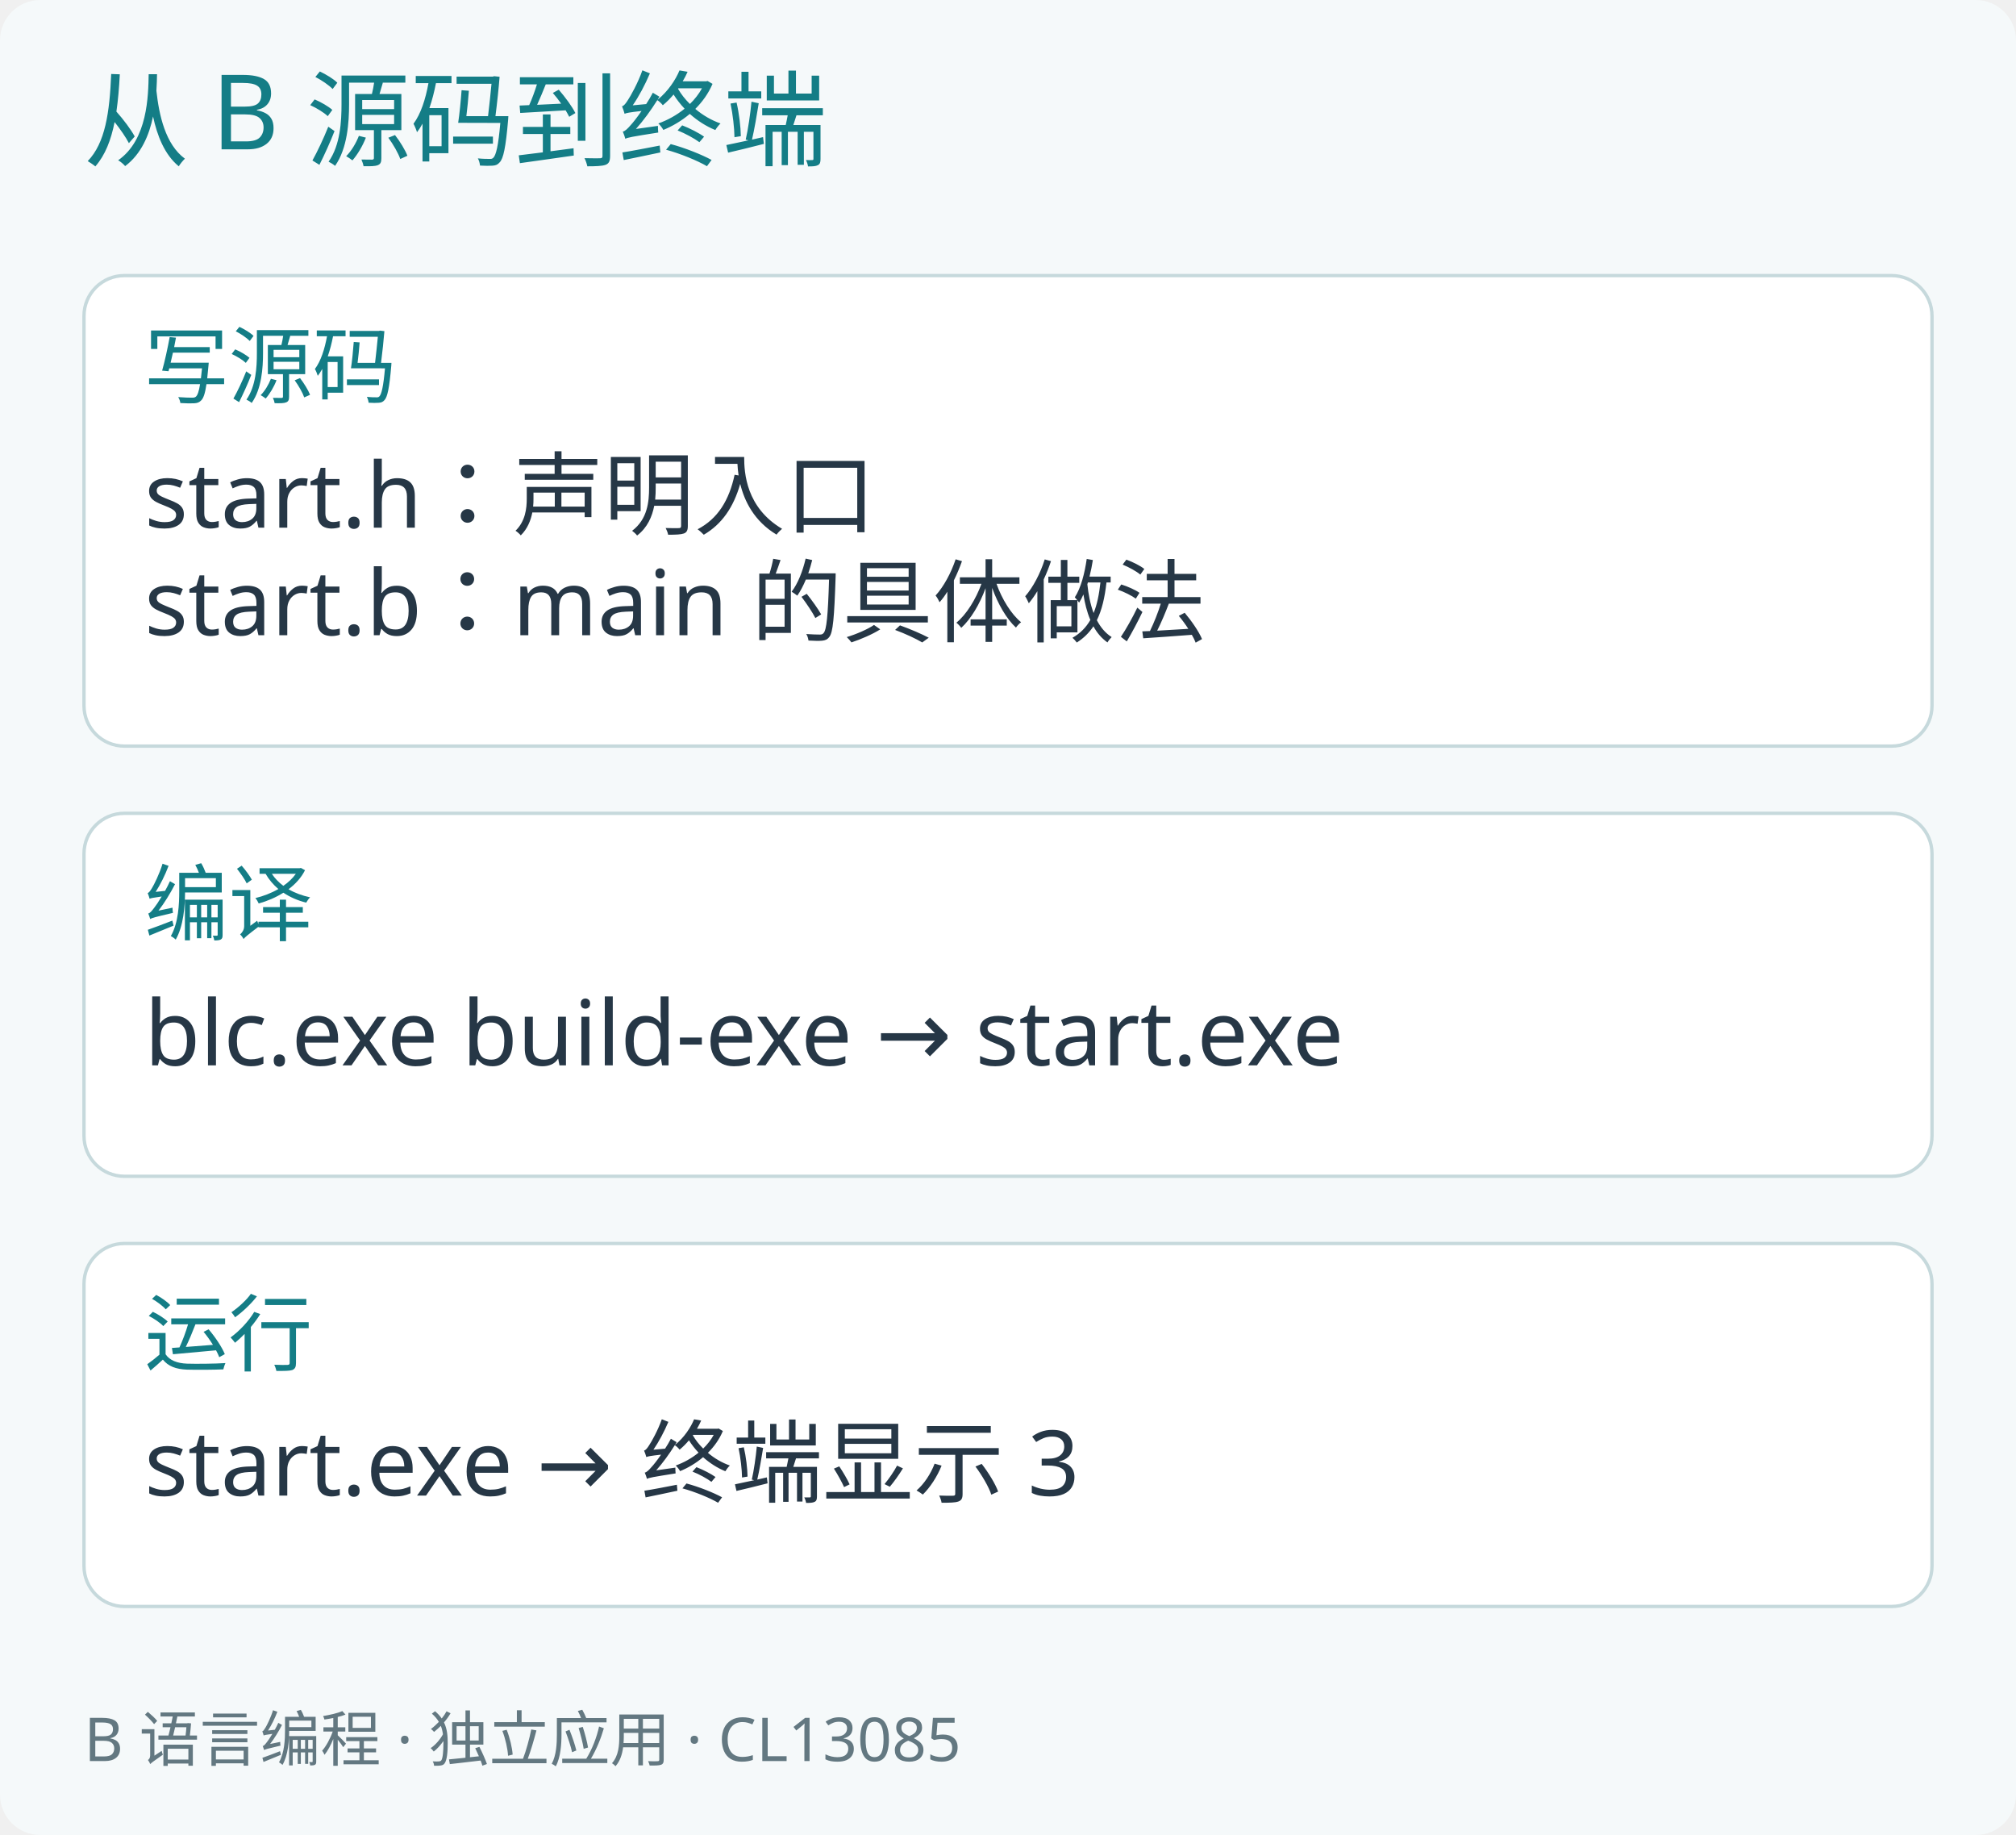
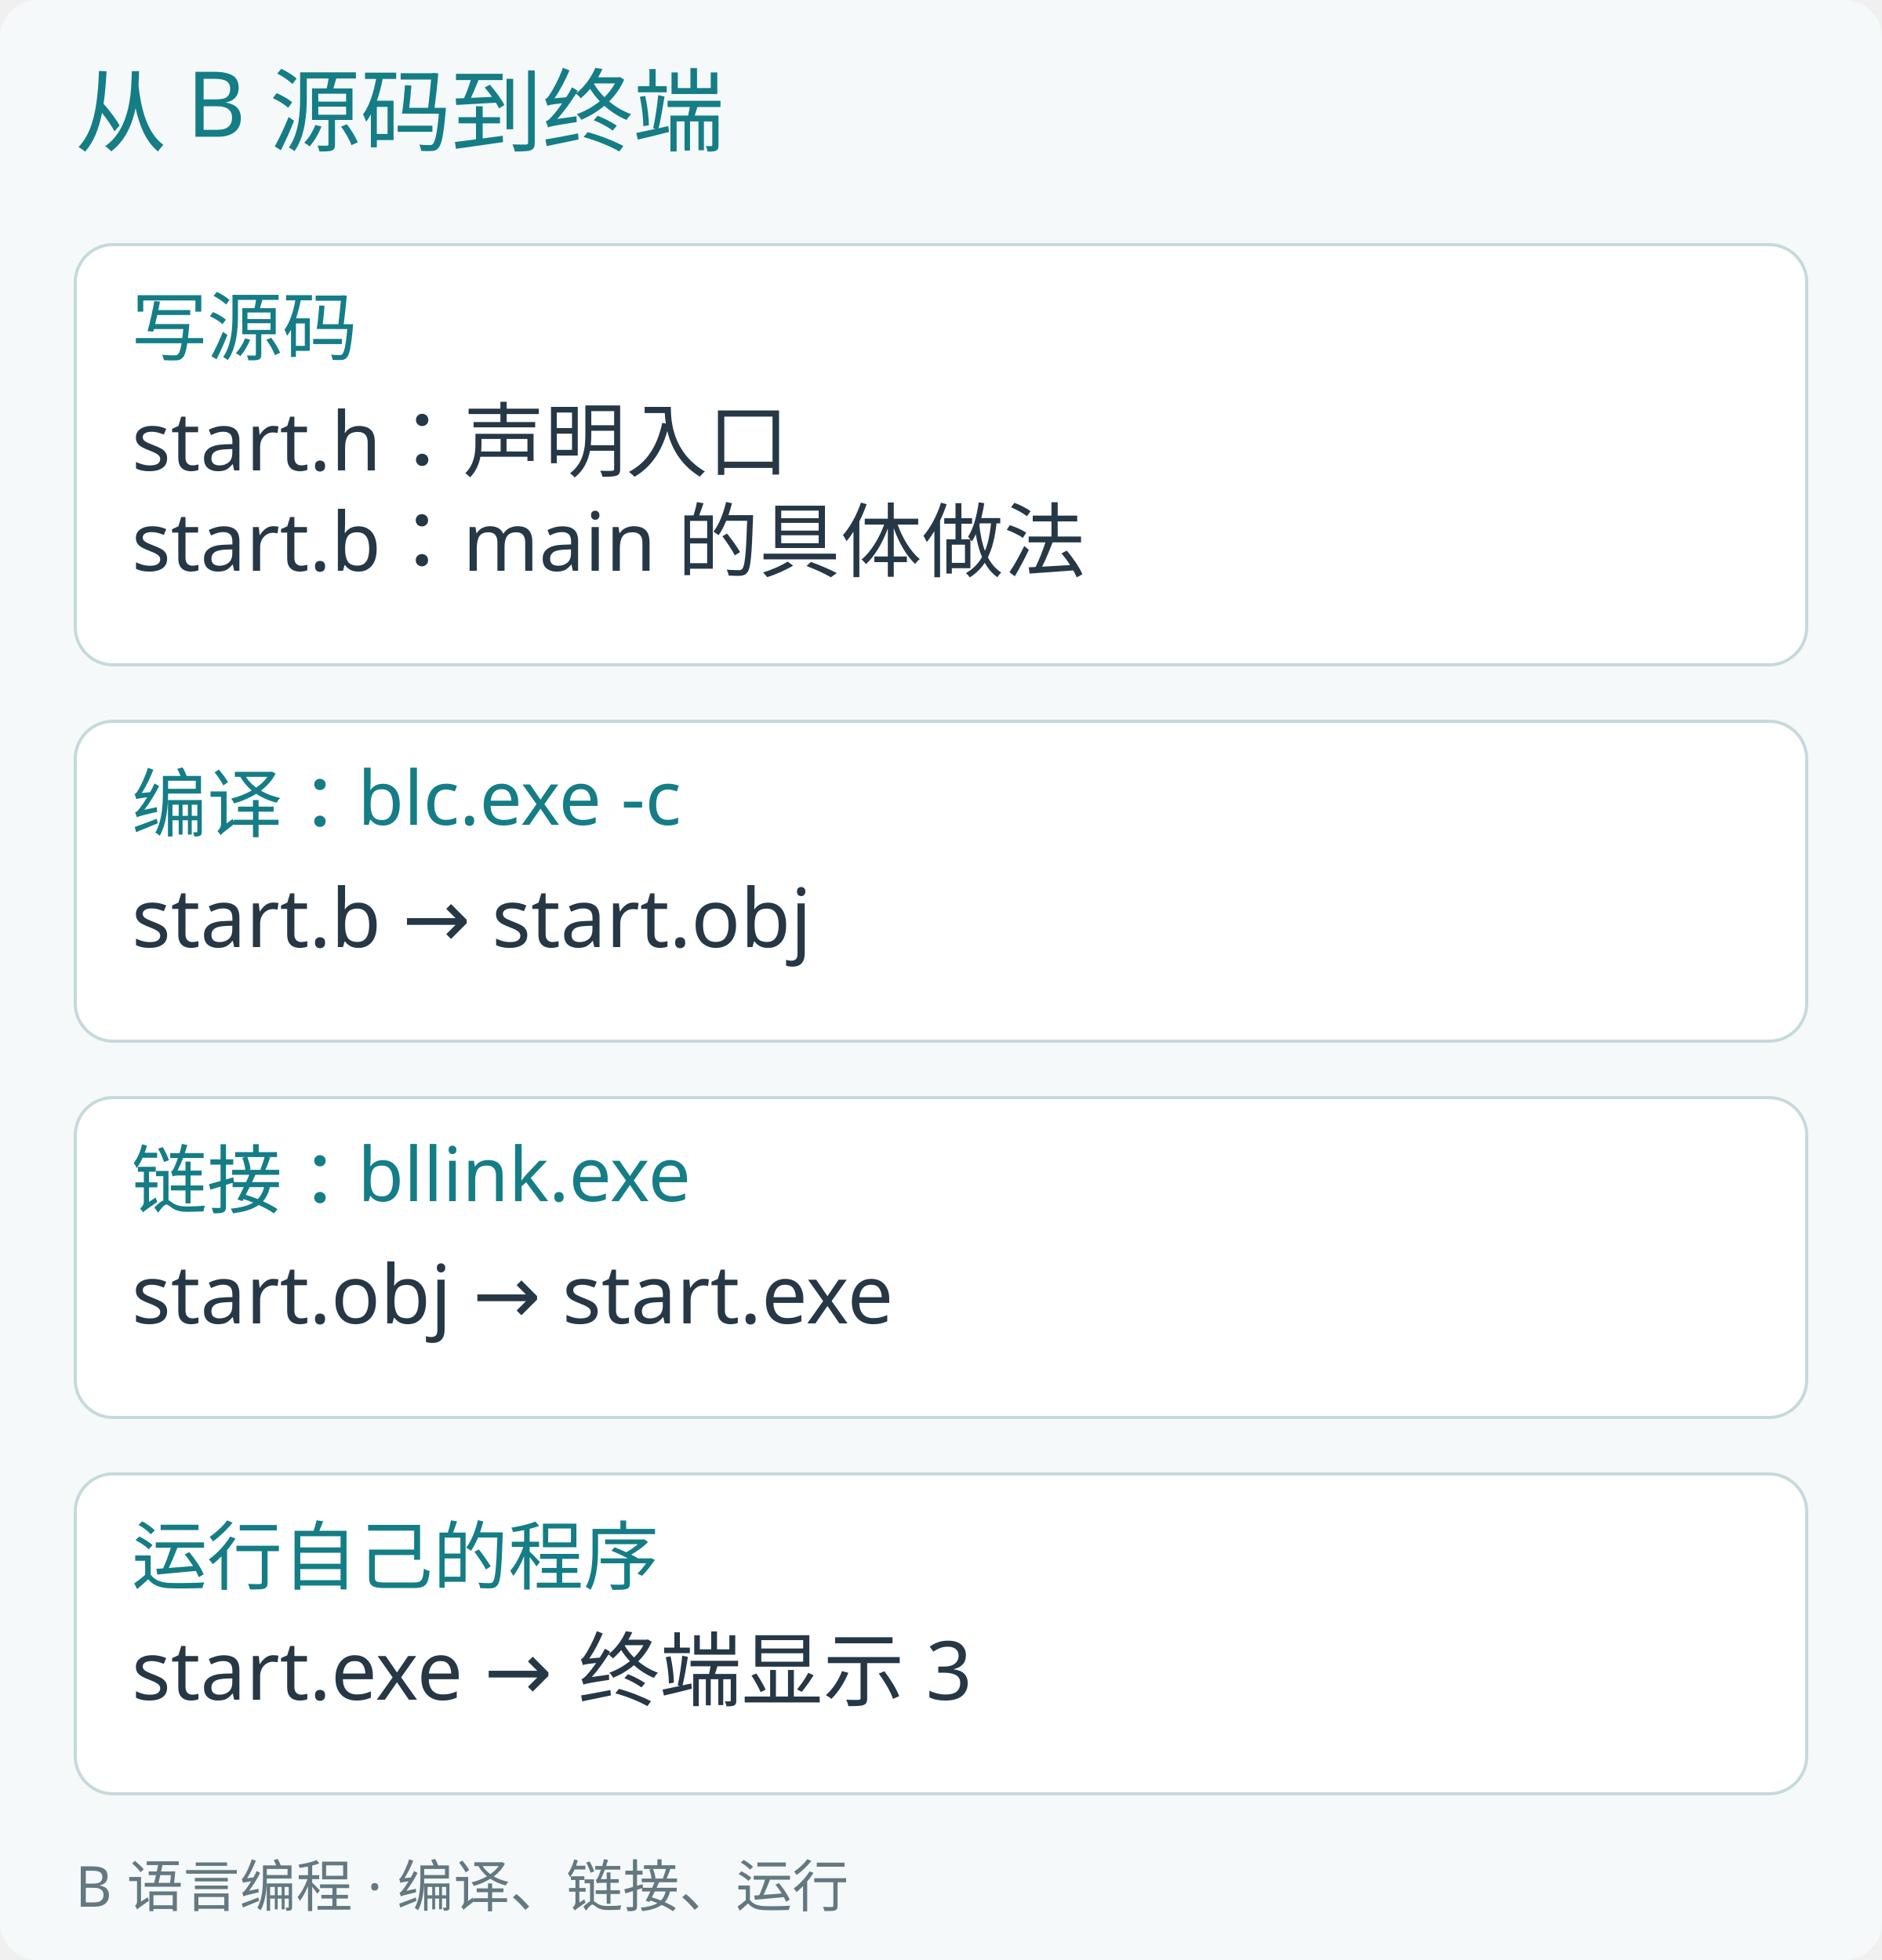
- <svg xmlns="http://www.w3.org/2000/svg" width="600" height="546">
-   <rect width="600" height="546" rx="12" fill="#f5f9fa" />
-   <text x="25" y="47" font-family="SimHei" font-size="31" fill="#147d86">从 B 源码到终端</text>
-   <rect x="25" y="82" width="550" height="140" rx="12" fill="#ffffff" stroke="#c6d9dc" />
-   <text x="43" y="118" font-family="SimHei" font-size="25" fill="#147d86">写源码</text>
-   <text x="43" y="157" font-family="SimHei" font-size="27" fill="#263746">start.h：声明入口</text>
-   <text x="43" y="189" font-family="SimHei" font-size="27" fill="#263746">start.b：main 的具体做法</text>
-   <rect x="25" y="242" width="550" height="108" rx="12" fill="#ffffff" stroke="#c6d9dc" />
-   <text x="43" y="278" font-family="SimHei" font-size="25" fill="#147d86">编译</text>
-   <text x="43" y="317" font-family="SimHei" font-size="27" fill="#263746">blc.exe build-exe → start.exe</text>
-   <rect x="25" y="370" width="550" height="108" rx="12" fill="#ffffff" stroke="#c6d9dc" />
-   <text x="43" y="406" font-family="SimHei" font-size="25" fill="#147d86">运行</text>
-   <text x="43" y="445" font-family="SimHei" font-size="27" fill="#263746">start.exe → 终端显示 3</text>
-   <text x="25" y="524" font-family="SimHei" font-size="18" fill="#637881">B 语言编程 · 独立应用 · CL13085</text>
+ <svg xmlns="http://www.w3.org/2000/svg" width="600" height="625">
+   <rect width="600" height="625" rx="12" fill="#f5f9fa" />
+   <text x="24" y="46" font-family="SimHei" font-size="29" fill="#147d86">从 B 源码到终端</text>
+   <rect x="24" y="78" width="552" height="134" rx="12" fill="white" stroke="#c6d9dc" />
+   <text x="42" y="113" font-family="SimHei" font-size="24" fill="#147d86">写源码</text>
+   <text x="42" y="150" font-family="SimHei" font-size="26" fill="#263746">start.h：声明入口</text>
+   <text x="42" y="182" font-family="SimHei" font-size="26" fill="#263746">start.b：main 的具体做法</text>
+   <rect x="24" y="230" width="552" height="102" rx="12" fill="white" stroke="#c6d9dc" />
+   <text x="42" y="265" font-family="SimHei" font-size="24" fill="#147d86">编译：blc.exe -c</text>
+   <text x="42" y="302" font-family="SimHei" font-size="26" fill="#263746">start.b → start.obj</text>
+   <rect x="24" y="350" width="552" height="102" rx="12" fill="white" stroke="#c6d9dc" />
+   <text x="42" y="385" font-family="SimHei" font-size="24" fill="#147d86">链接：bllink.exe</text>
+   <text x="42" y="422" font-family="SimHei" font-size="26" fill="#263746">start.obj → start.exe</text>
+   <rect x="24" y="470" width="552" height="102" rx="12" fill="white" stroke="#c6d9dc" />
+   <text x="42" y="505" font-family="SimHei" font-size="24" fill="#147d86">运行自己的程序</text>
+   <text x="42" y="542" font-family="SimHei" font-size="26" fill="#263746">start.exe → 终端显示 3</text>
+   <text x="24" y="608" font-family="SimHei" font-size="18" fill="#637881">B 语言编程 · 编译、链接、运行</text>
</svg>
